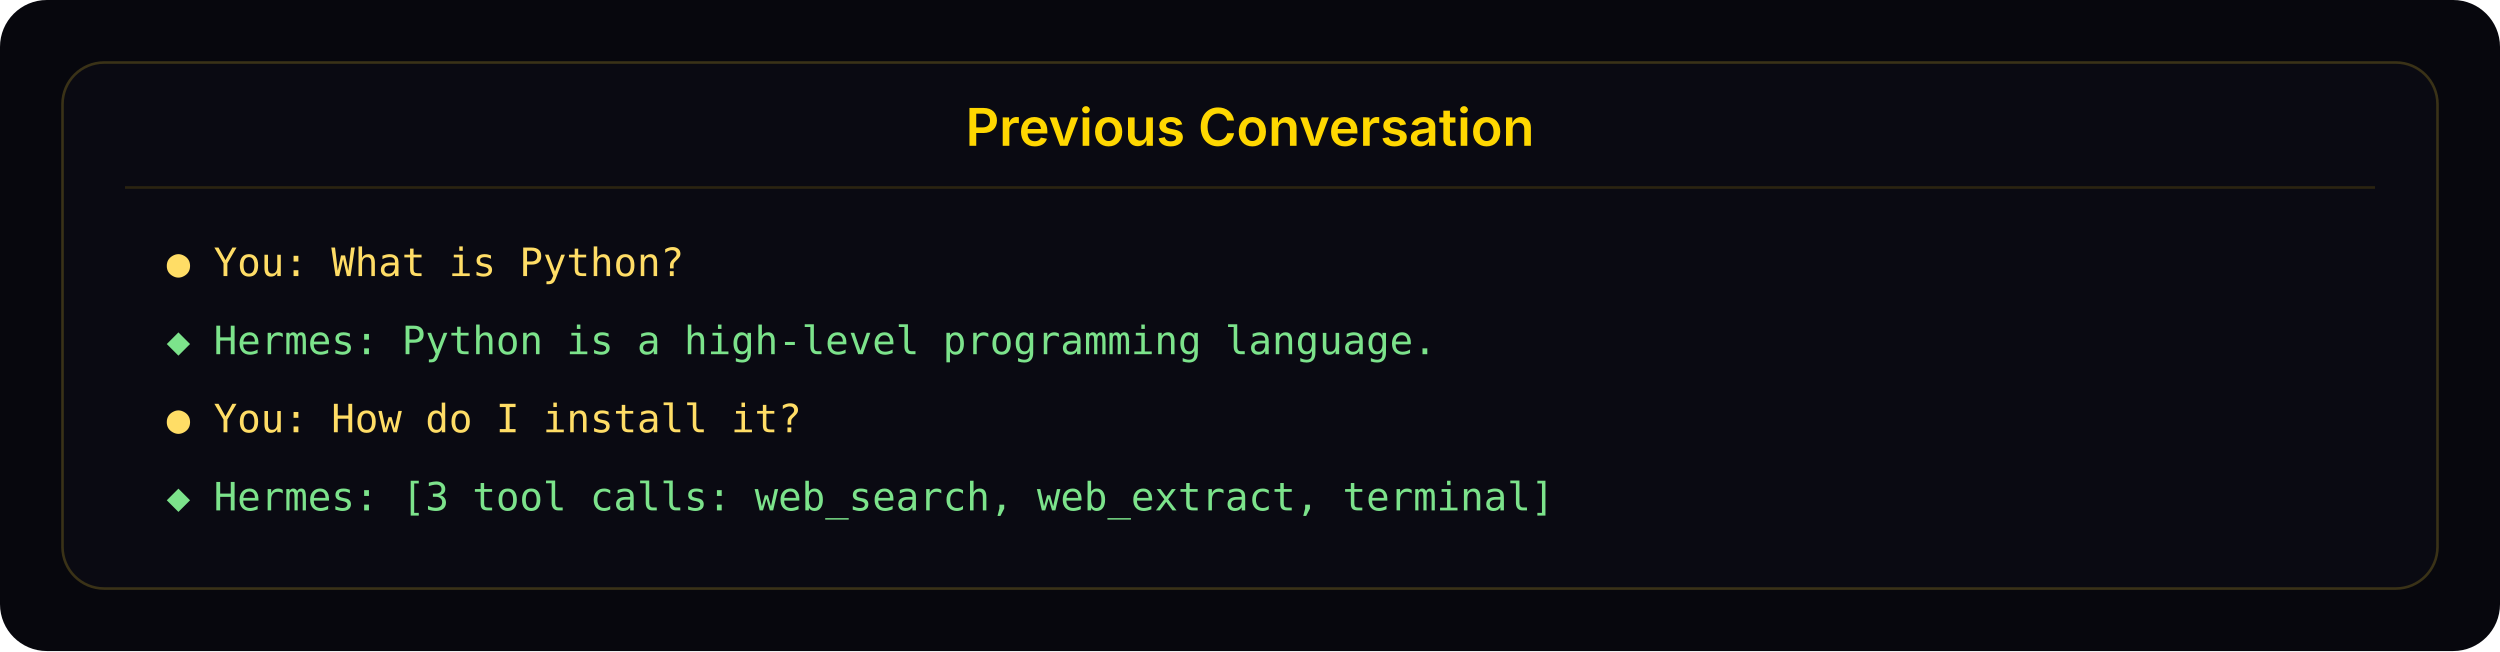
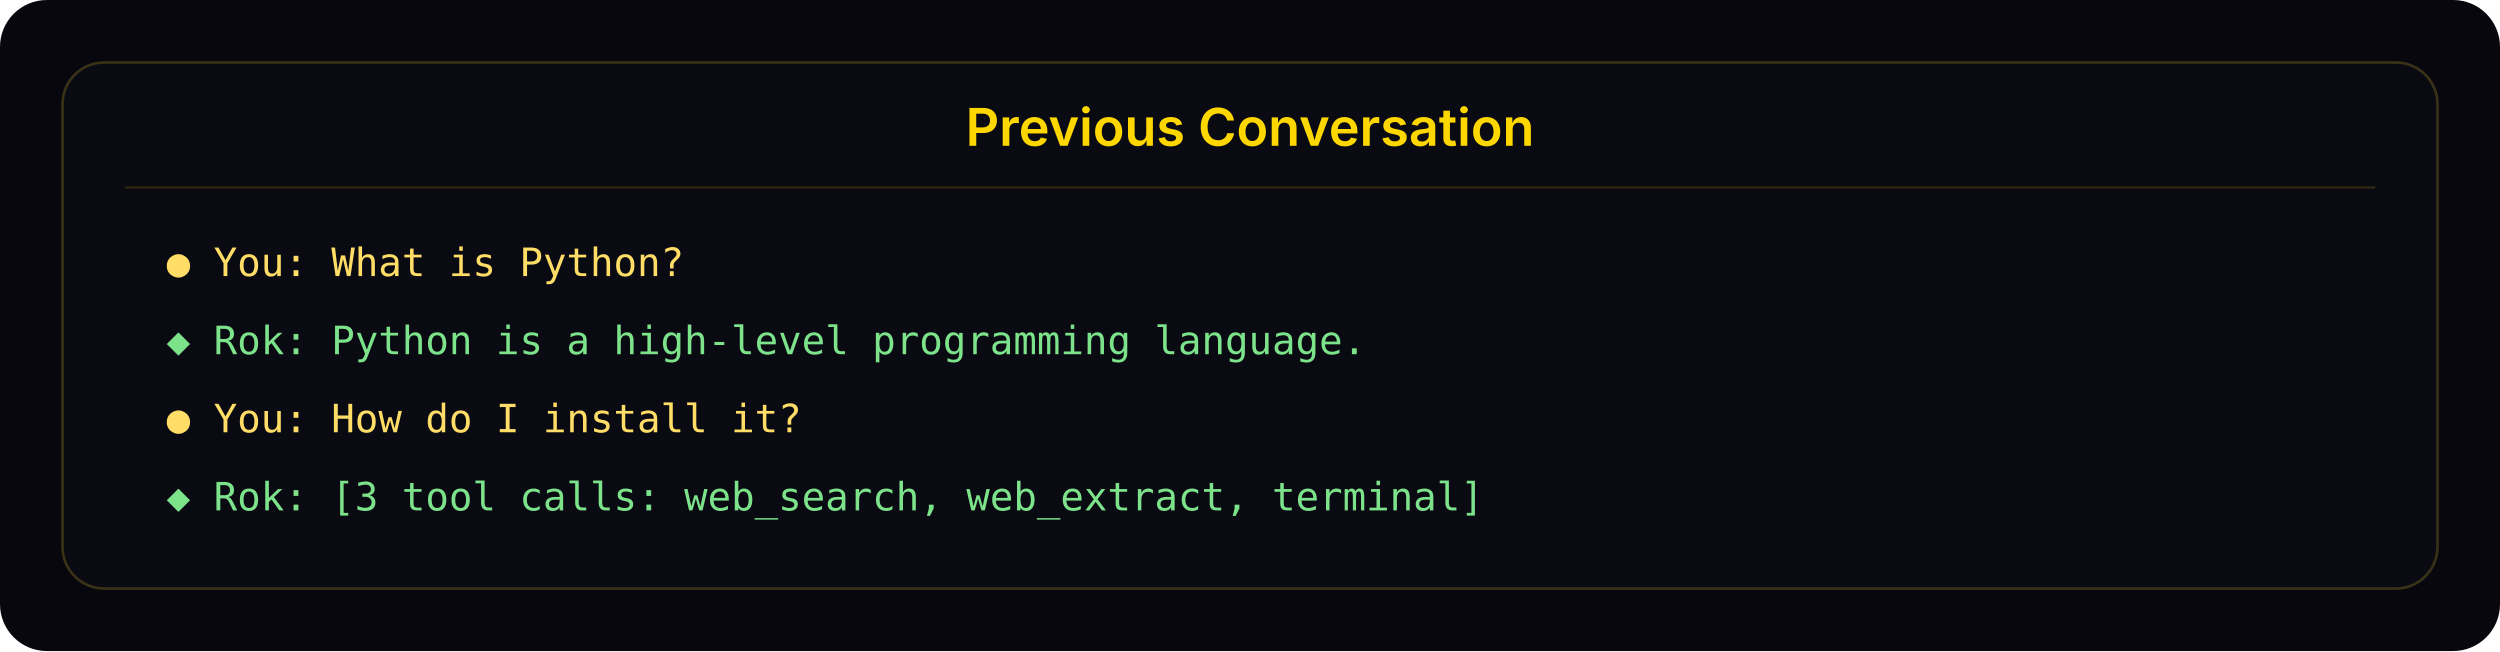
<svg xmlns="http://www.w3.org/2000/svg" width="960" height="250" viewBox="0 0 960 250" role="img" aria-labelledby="title desc">
  <rect width="960" height="250" rx="18" fill="#07070d" />
  <rect x="24" y="24" width="912" height="202" rx="16" fill="#0a0a12" stroke="#3a3217" />
  <text x="480" y="56" text-anchor="middle" fill="#ffd700" font-family="Inter, sans-serif" font-size="20" font-weight="600">Previous Conversation</text>
  <line x1="48" y1="72" x2="912" y2="72" stroke="#2b2410" />
  <text x="64" y="106" fill="#ffdd66" font-family="JetBrains Mono, monospace" font-size="15">● You: What is Python?</text>
-   <text x="64" y="136" fill="#7ce38b" font-family="JetBrains Mono, monospace" font-size="15">◆ Hermes: Python is a high-level programming language.</text>
+   <text x="64" y="136" fill="#7ce38b" font-family="JetBrains Mono, monospace" font-size="15">◆ Rok: Python is a high-level programming language.</text>
  <text x="64" y="166" fill="#ffdd66" font-family="JetBrains Mono, monospace" font-size="15">● You: How do I install it?</text>
-   <text x="64" y="196" fill="#7ce38b" font-family="JetBrains Mono, monospace" font-size="15">◆ Hermes: [3 tool calls: web_search, web_extract, terminal]</text>
+   <text x="64" y="196" fill="#7ce38b" font-family="JetBrains Mono, monospace" font-size="15">◆ Rok: [3 tool calls: web_search, web_extract, terminal]</text>
</svg>
